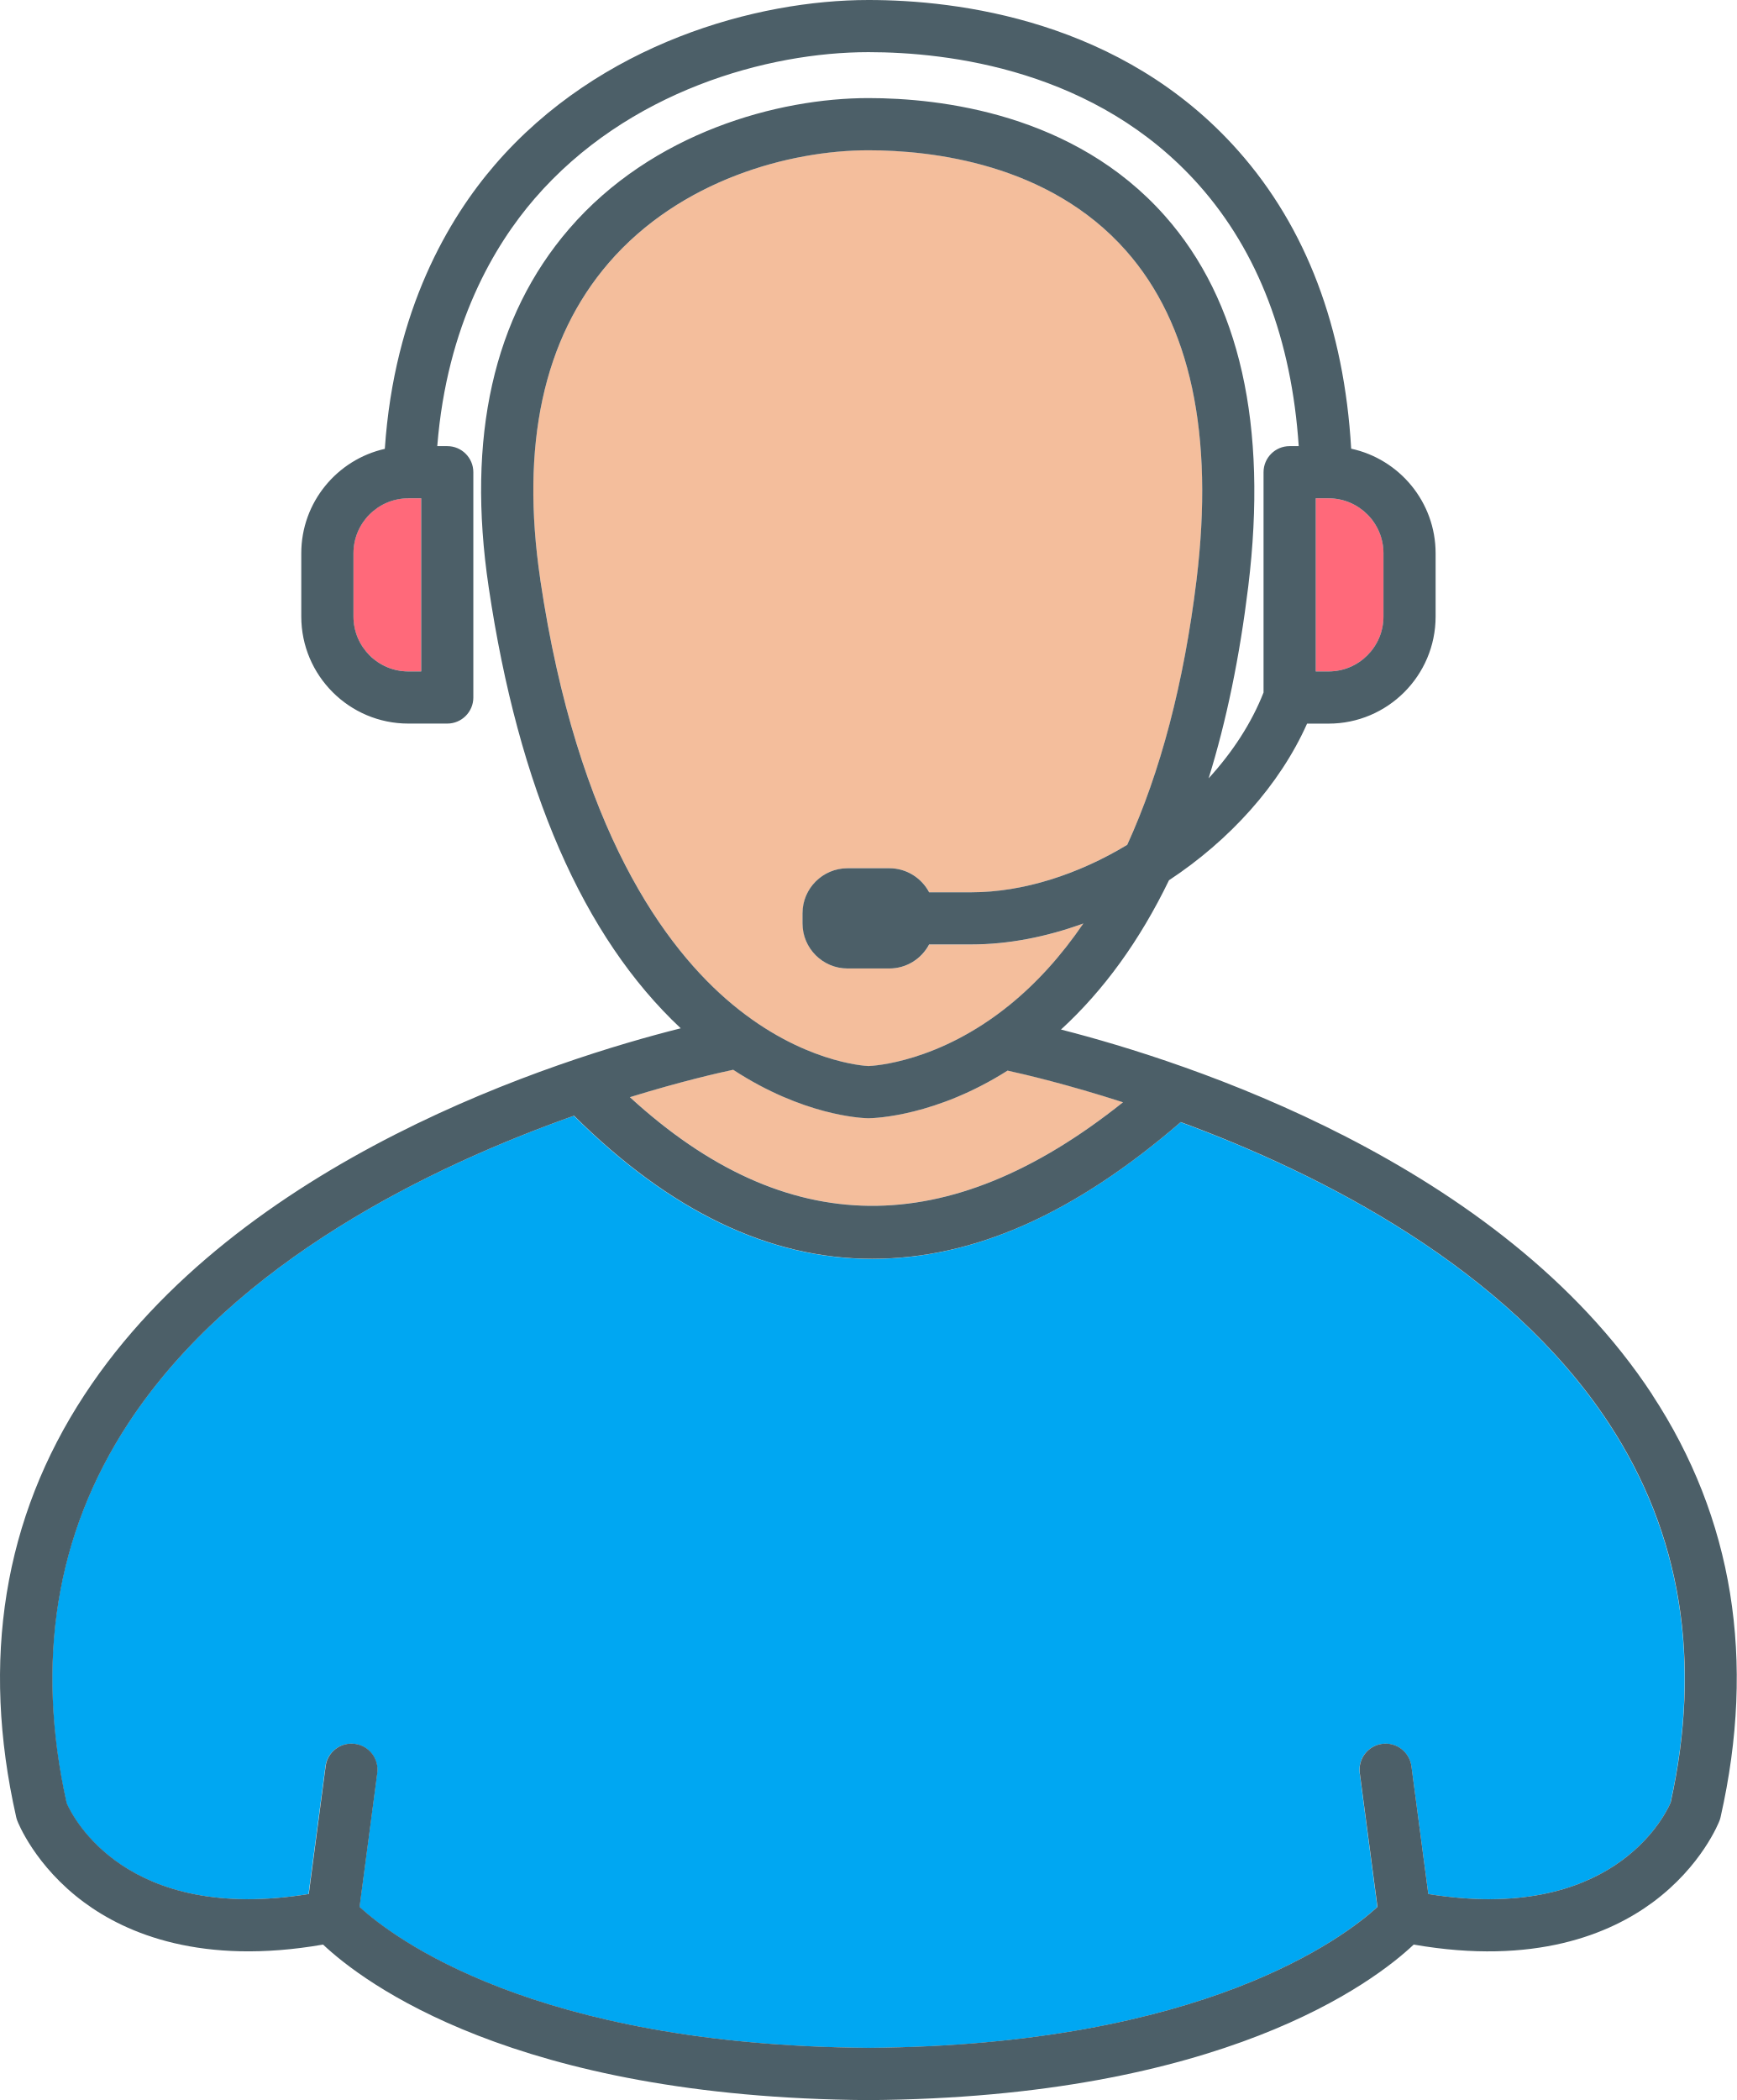
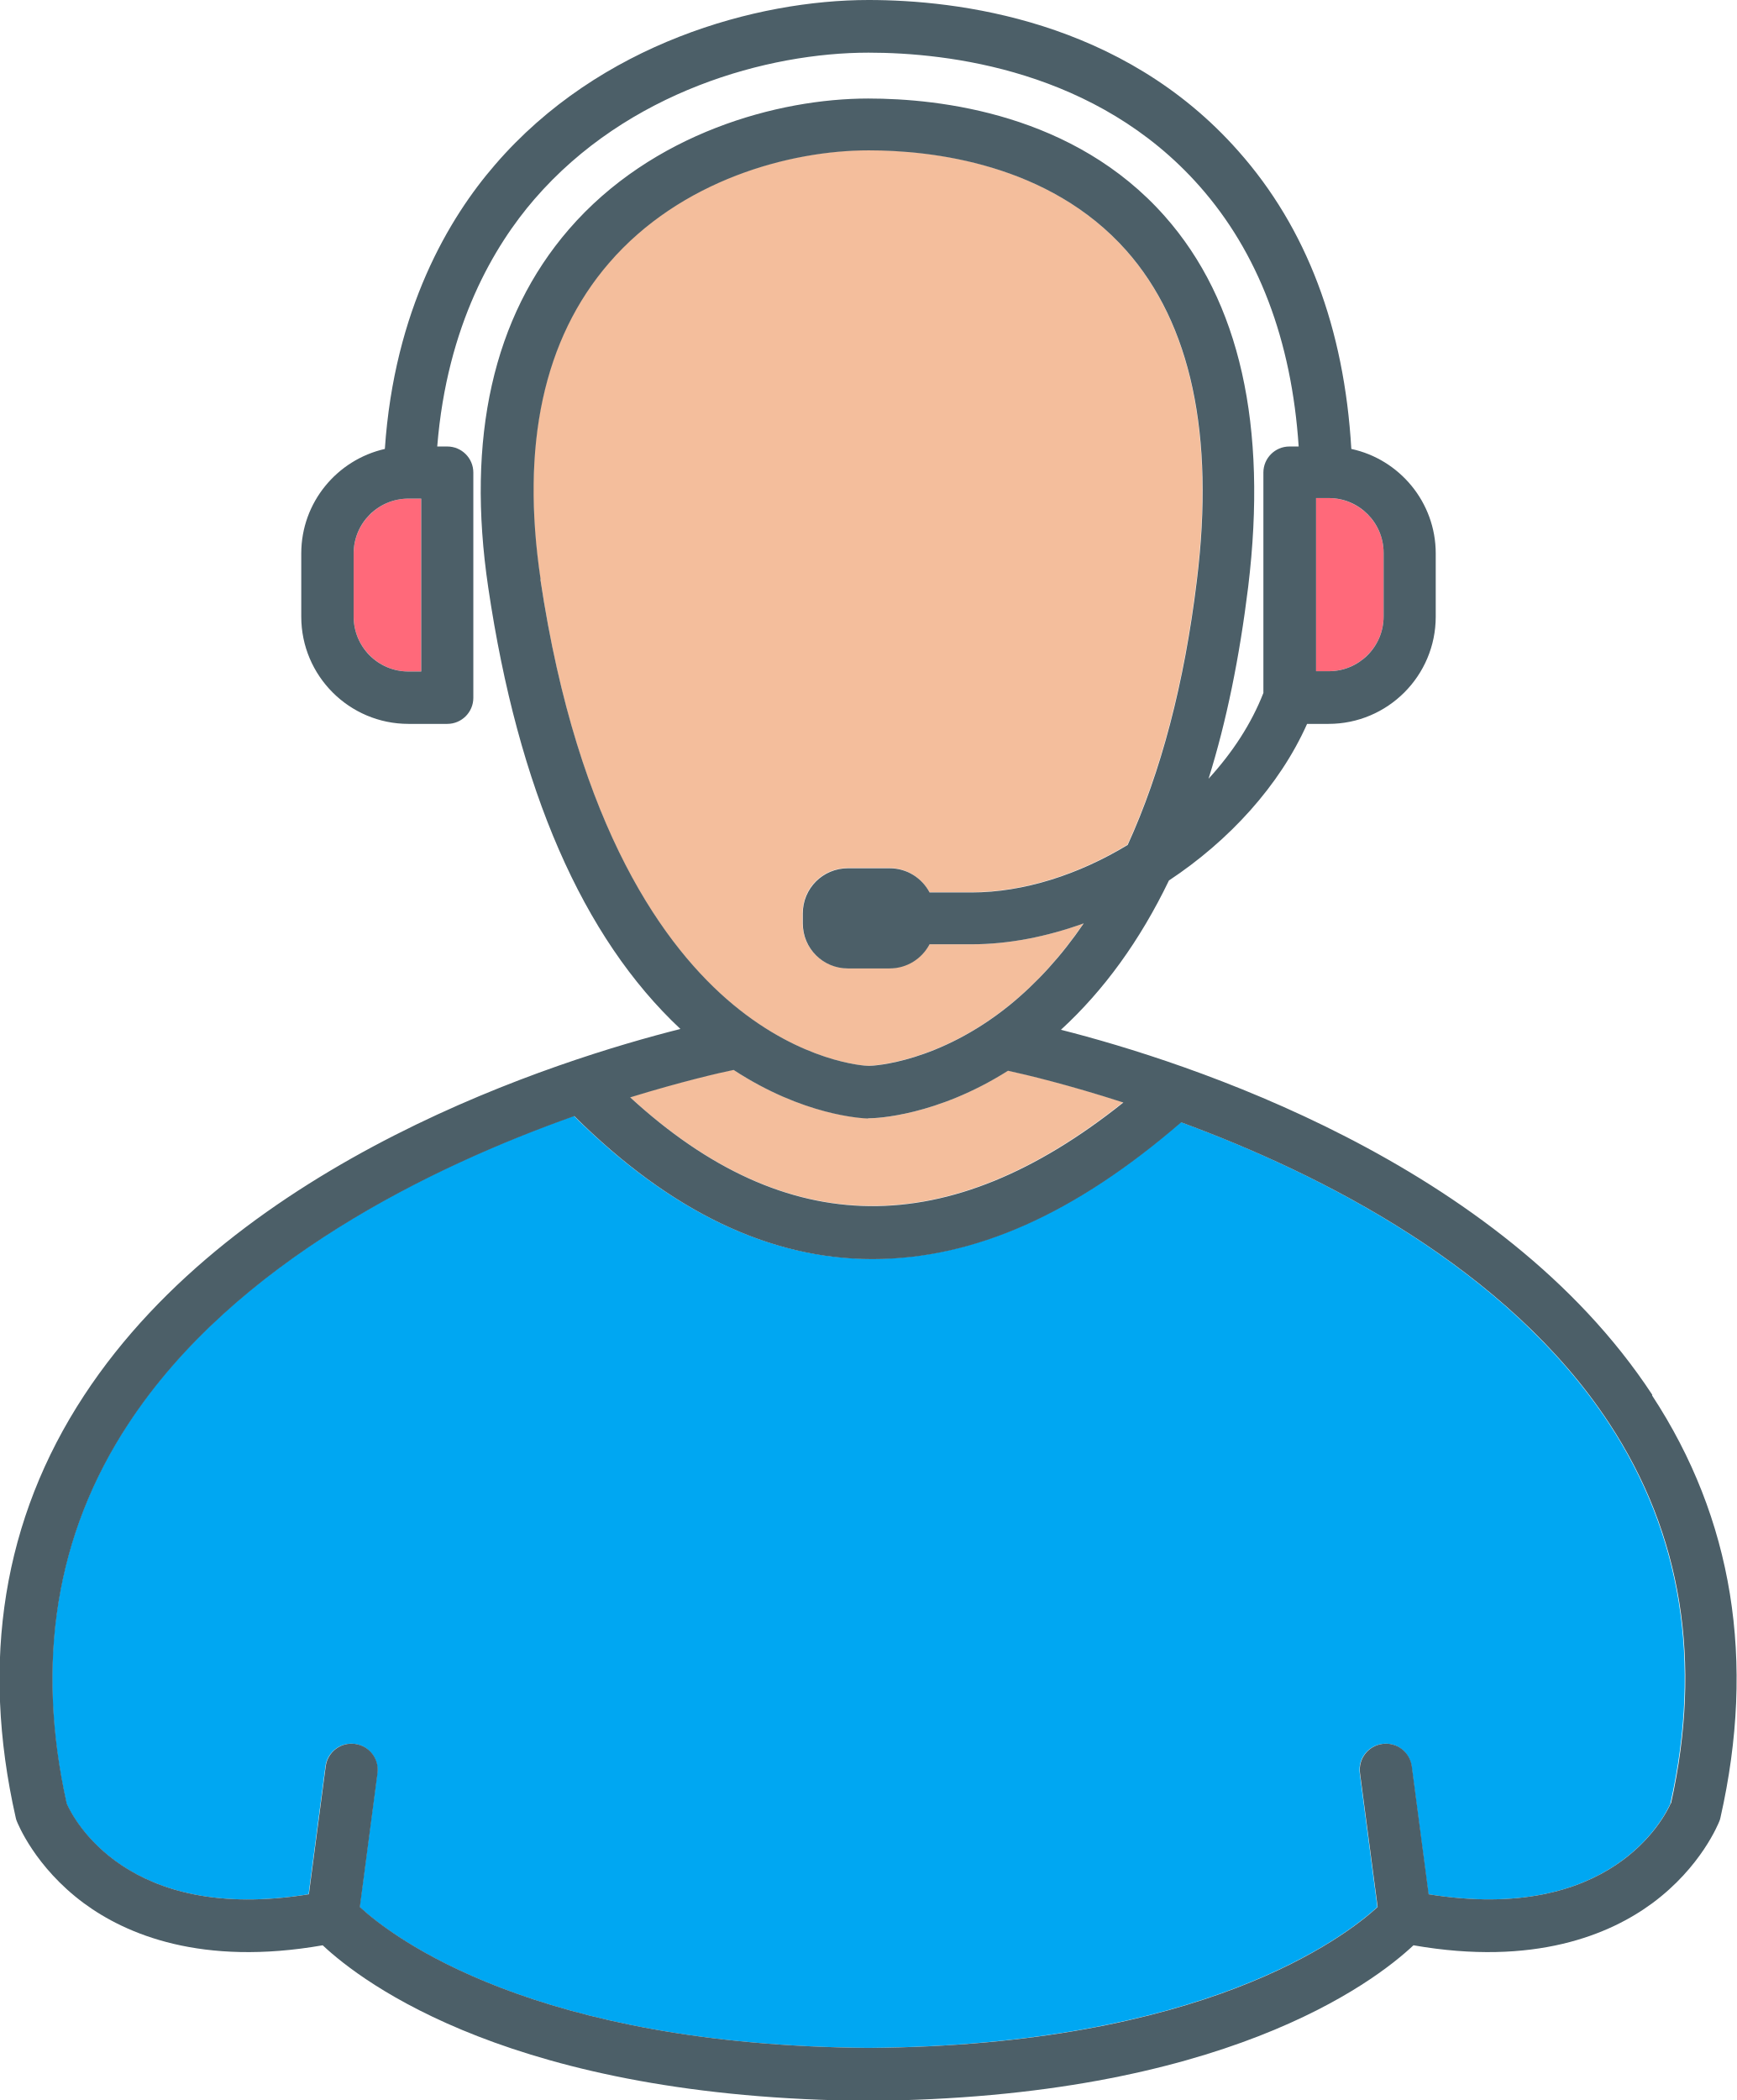
- <svg xmlns="http://www.w3.org/2000/svg" id="Layer_2" data-name="Layer 2" viewBox="0 0 330.8 399.93">
+ <svg xmlns="http://www.w3.org/2000/svg" id="Layer_2" data-name="Layer 2" viewBox="0 0 64 77.37">
  <defs>
    <style>
      .cls-1 {
        fill: #00a7f2;
      }

      .cls-2 {
        fill: #ff697a;
      }

      .cls-3 {
        fill: #4c5f68;
      }

      .cls-4 {
        fill: #f4be9c;
      }
    </style>
  </defs>
  <g id="Layer_1-2" data-name="Layer 1">
    <g>
-       <path class="cls-2" d="m80.22,94.9v32.97h-2.45c-5.76,0-10.46-4.69-10.46-10.46v-12.06c0-5.76,4.69-10.46,10.46-10.46h2.45Z" />
-       <path class="cls-2" d="m263.5,105.35v12.06c0,5.76-4.69,10.46-10.47,10.46h-2.45v-32.97h2.45c5.77,0,10.47,4.69,10.47,10.46Z" />
-       <path class="cls-4" d="m213.89,209.91c-33.34,26.62-64.18,26.29-93.91-.97,9.9-3.07,17.16-4.69,19.67-5.23,13.29,8.69,24.34,9.2,25.62,9.24h.24c1.23-.02,12.75-.42,26.41-9.08,3.35.73,11.42,2.63,21.98,6.03Z" />
-       <path class="cls-1" d="m318.13,343.41c-1.25,2.82-11.47,22.91-46.1,17.3l-3.22-24.32c-.35-2.72-2.84-4.63-5.58-4.28-2.72.36-4.63,2.86-4.27,5.58l3.36,25.49c-6.21,5.7-33.13,26.39-96.93,26.83-63.84-.45-90.76-21.16-96.93-26.83l3.37-25.49c.36-2.72-1.55-5.22-4.27-5.58-2.72-.35-5.22,1.56-5.58,4.28l-3.22,24.32c-34.72,5.63-44.9-14.59-46.09-17.28-6.01-26.98-2.07-51.32,11.72-72.34,20.28-30.93,57.94-49.04,84.9-58.6,18.25,18.15,37.21,27.26,56.75,27.26s38.74-8.7,58.81-26.04c26.65,9.83,62.1,27.71,81.56,57.38,13.78,21.02,17.73,45.36,11.72,72.33Z" />
-       <path class="cls-4" d="m227.89,110.48c-2.38,19.57-6.84,36.51-13.19,50.4-9.31,5.62-19.81,9.05-29.7,9.05h-8.02c-1.44-2.72-4.31-4.58-7.59-4.58h-7.96c-4.73,0-8.58,3.85-8.58,8.58v1.93c0,4.73,3.85,8.58,8.58,8.58h7.96c3.28,0,6.15-1.85,7.59-4.57h8.02c7.08,0,14.33-1.44,21.34-4-4.2,6.17-8.93,11.4-14.16,15.62-13.44,10.84-25.8,11.5-26.76,11.54-.92-.04-12.7-.78-25.85-11.67-12.81-10.63-29.59-33.3-36.67-81-3.8-25.58.58-45.86,13.03-60.29,13.65-15.82,34.49-21.46,49.47-21.46,12.01,0,34.33,2.48,49.04,19.09,12.31,13.91,16.84,35.03,13.45,62.78Z" />
-       <path class="cls-3" d="m314.69,265.61c-29.09-44.32-88.81-63.46-112.62-69.54,8.15-7.47,15.02-16.96,20.57-28.43,11.49-7.58,21.07-18.09,26.3-29.83h4.09c11.25,0,20.39-9.15,20.39-20.39v-12.05c0-9.76-6.9-17.94-16.08-19.92-1.34-23.03-8.55-42.09-21.48-56.7C213.71,3.73,182.21,0,165.4,0c-21.3,0-51.18,8.24-71.14,31.38-8.71,10.1-19.17,27.55-20.97,54.1-9.09,2.05-15.91,10.18-15.91,19.88v12.05c0,11.25,9.15,20.39,20.39,20.39h7.41c2.74,0,4.97-2.22,4.97-4.97v-42.9c0-2.74-2.22-4.97-4.97-4.97h-1.9c1.84-23.17,10.93-38.31,18.51-47.1,17.76-20.59,44.51-27.93,63.61-27.93,15.14,0,43.45,3.3,63.02,25.39,11.22,12.68,17.57,29.36,18.93,49.64h-1.73c-2.74,0-4.97,2.22-4.97,4.97v41.95c-2.28,5.82-5.91,11.37-10.46,16.35,3.39-10.92,5.91-23.11,7.55-36.56,3.74-30.7-1.6-54.44-15.88-70.56-17.28-19.52-42.8-22.43-56.47-22.43-17.17,0-41.16,6.54-56.99,24.9-14.42,16.72-19.58,39.67-15.33,68.23,5.7,38.4,18,66.62,36.58,84.02-23.15,5.82-84.07,24.87-113.54,69.78-15.41,23.48-19.79,50.54-13.03,80.42.05.23.12.46.2.68.13.35,3.39,8.68,12.75,15.59,8.07,5.96,22.43,12.04,45.5,8.03,7.6,7.15,36.41,29.16,103.83,29.62h.06c67.42-.46,96.24-22.46,103.83-29.62,23.07,4.02,37.43-2.07,45.5-8.03,9.36-6.91,12.62-15.24,12.75-15.59.08-.22.15-.45.2-.68,6.76-29.88,2.38-56.94-13.03-80.42ZM80.22,127.87h-2.44c-5.77,0-10.46-4.69-10.46-10.46v-12.05c0-5.77,4.69-10.46,10.46-10.46h2.44v32.97Zm183.27-22.51v12.05c0,5.77-4.69,10.46-10.46,10.46h-2.44v-32.97h2.44c5.77,0,10.46,4.69,10.46,10.46Zm-98.23,107.6s.1,0,.14,0c.03,0,.06,0,.09,0,1.23-.02,12.76-.42,26.41-9.07,3.35.73,11.42,2.63,21.98,6.03-33.34,26.62-64.18,26.29-93.91-.97,9.9-3.06,17.17-4.69,19.67-5.22,13.29,8.69,24.35,9.2,25.62,9.23Zm-62.36-102.61c-3.8-25.57.59-45.85,13.03-60.28,13.64-15.82,34.5-21.45,49.47-21.45,12,0,34.33,2.48,49.03,19.09,12.31,13.9,16.84,35.02,13.45,62.78-2.39,19.58-6.85,36.51-13.19,50.4-9.31,5.62-19.81,9.04-29.71,9.04h-8.02c-1.44-2.72-4.3-4.58-7.58-4.58h-7.96c-4.73,0-8.58,3.85-8.58,8.58v1.93c0,4.73,3.85,8.58,8.58,8.58h7.96c3.29,0,6.14-1.86,7.58-4.58h8.02c7.08,0,14.33-1.43,21.35-3.99-4.2,6.16-8.93,11.39-14.16,15.61-13.43,10.85-25.8,11.5-26.76,11.54-.91-.04-12.7-.78-25.85-11.68-12.82-10.62-29.59-33.3-36.67-81Zm215.23,233.06c-1.25,2.81-11.47,22.91-46.1,17.29l-3.21-24.33c-.36-2.72-2.85-4.63-5.57-4.27-2.72.36-4.63,2.85-4.27,5.57l3.37,25.49c-6.21,5.7-33.14,26.39-96.93,26.83-63.84-.44-90.76-21.16-96.93-26.83l3.37-25.49c.36-2.72-1.55-5.22-4.27-5.57-2.72-.36-5.22,1.55-5.57,4.27l-3.21,24.33c-34.73,5.63-44.91-14.59-46.1-17.29-6.01-26.98-2.07-51.31,11.72-72.34,20.28-30.93,57.95-49.04,84.9-58.59,18.26,18.15,37.21,27.25,56.75,27.25s38.74-8.7,58.8-26.04c26.65,9.84,62.1,27.72,81.56,57.39,13.79,21.02,17.73,45.35,11.72,72.33Z" />
+       <path class="cls-2" d="m15.52,18.36v6.38h-.47c-1.11,0-2.02-.91-2.02-2.02v-2.33c0-1.11.91-2.02,2.02-2.02h.47Z" />
+       <path class="cls-2" d="m50.98,20.38v2.33c0,1.11-.91,2.02-2.03,2.02h-.47v-6.38h.47c1.12,0,2.03.91,2.03,2.02Z" />
+       <path class="cls-4" d="m41.38,40.61c-6.45,5.15-12.42,5.09-18.17-.19,1.91-.59,3.32-.91,3.81-1.01,2.57,1.68,4.71,1.78,4.96,1.79h.05c.24,0,2.47-.08,5.11-1.76.65.14,2.21.51,4.25,1.17Z" />
+       <path class="cls-1" d="m61.55,66.44c-.24.55-2.22,4.43-8.92,3.35l-.62-4.71c-.07-.53-.55-.9-1.08-.83-.53.07-.9.55-.83,1.08l.65,4.93c-1.2,1.1-6.41,5.1-18.75,5.19-12.35-.09-17.56-4.09-18.75-5.19l.65-4.93c.07-.53-.3-1.01-.83-1.08-.53-.07-1.01.3-1.08.83l-.62,4.71c-6.72,1.09-8.69-2.82-8.92-3.34-1.16-5.22-.4-9.93,2.27-14,3.92-5.98,11.21-9.49,16.42-11.34,3.53,3.51,7.2,5.27,10.98,5.27s7.5-1.68,11.38-5.04c5.16,1.9,12.01,5.36,15.78,11.1,2.67,4.07,3.43,8.78,2.27,13.99Z" />
+       <path class="cls-4" d="m44.09,21.37c-.46,3.79-1.32,7.06-2.55,9.75-1.8,1.09-3.83,1.75-5.75,1.75h-1.55c-.28-.53-.83-.89-1.47-.89h-1.54c-.92,0-1.66.74-1.66,1.66v.37c0,.92.74,1.66,1.66,1.66h1.54c.63,0,1.19-.36,1.47-.88h1.55c1.37,0,2.77-.28,4.13-.77-.81,1.19-1.73,2.21-2.74,3.02-2.6,2.1-4.99,2.22-5.18,2.23-.18,0-2.46-.15-5-2.26-2.48-2.06-5.72-6.44-7.09-15.67-.74-4.95.11-8.87,2.52-11.66,2.64-3.06,6.67-4.15,9.57-4.15,2.32,0,6.64.48,9.49,3.69,2.38,2.69,3.26,6.78,2.6,12.15Z" />
+       <path class="cls-3" d="m60.88,51.39c-5.63-8.58-17.18-12.28-21.79-13.45,1.58-1.45,2.91-3.28,3.98-5.5,2.22-1.47,4.08-3.5,5.09-5.77h.79c2.18,0,3.95-1.77,3.95-3.95v-2.33c0-1.89-1.34-3.47-3.11-3.85-.26-4.46-1.65-8.14-4.16-10.97C41.35.72,35.25,0,32,0c-4.12,0-9.9,1.59-13.76,6.07-1.69,1.95-3.71,5.33-4.06,10.47-1.76.4-3.08,1.97-3.08,3.85v2.33c0,2.18,1.77,3.95,3.95,3.95h1.43c.53,0,.96-.43.96-.96v-8.3c0-.53-.43-.96-.96-.96h-.37c.36-4.48,2.11-7.41,3.58-9.11,3.44-3.98,8.61-5.4,12.31-5.4,2.93,0,8.41.64,12.19,4.91,2.17,2.45,3.4,5.68,3.66,9.6h-.34c-.53,0-.96.43-.96.96v8.12c-.44,1.13-1.14,2.2-2.02,3.16.66-2.11,1.14-4.47,1.46-7.07.72-5.94-.31-10.53-3.07-13.65-3.34-3.78-8.28-4.34-10.93-4.34-3.32,0-7.96,1.27-11.03,4.82-2.79,3.23-3.79,7.68-2.97,13.2,1.1,7.43,3.48,12.89,7.08,16.26-4.48,1.13-16.27,4.81-21.97,13.5-2.98,4.54-3.83,9.78-2.52,15.56.01.04.02.09.04.13.03.07.66,1.68,2.47,3.02,1.56,1.15,4.34,2.33,8.8,1.55,1.47,1.38,7.05,5.64,20.09,5.73h.01c13.04-.09,18.62-4.35,20.09-5.73,4.46.78,7.24-.4,8.8-1.55,1.81-1.34,2.44-2.95,2.47-3.02.02-.04.03-.09.04-.13,1.31-5.78.46-11.02-2.52-15.56ZM15.52,24.74h-.47c-1.12,0-2.02-.91-2.02-2.02v-2.33c0-1.12.91-2.02,2.02-2.02h.47v6.38Zm35.46-4.36v2.33c0,1.12-.91,2.02-2.02,2.02h-.47v-6.38h.47c1.12,0,2.02.91,2.02,2.02Zm-19,20.82s.02,0,.03,0c0,0,.01,0,.02,0,.24,0,2.47-.08,5.11-1.75.65.14,2.21.51,4.25,1.17-6.45,5.15-12.42,5.09-18.17-.19,1.92-.59,3.32-.91,3.81-1.01,2.57,1.68,4.71,1.78,4.96,1.79Zm-12.06-19.85c-.74-4.95.11-8.87,2.52-11.66,2.64-3.06,6.67-4.15,9.57-4.15,2.32,0,6.64.48,9.49,3.69,2.38,2.69,3.26,6.78,2.6,12.15-.46,3.79-1.32,7.06-2.55,9.75-1.8,1.09-3.83,1.75-5.75,1.75h-1.55c-.28-.53-.83-.89-1.47-.89h-1.54c-.92,0-1.66.74-1.66,1.66v.37c0,.92.74,1.66,1.66,1.66h1.54c.64,0,1.19-.36,1.47-.89h1.55c1.37,0,2.77-.28,4.13-.77-.81,1.19-1.73,2.2-2.74,3.02-2.6,2.1-4.99,2.23-5.18,2.23-.18,0-2.46-.15-5-2.26-2.48-2.06-5.72-6.44-7.1-15.67Zm41.64,45.09c-.24.54-2.22,4.43-8.92,3.35l-.62-4.71c-.07-.53-.55-.9-1.08-.83-.53.07-.9.55-.83,1.08l.65,4.93c-1.2,1.1-6.41,5.11-18.75,5.19-12.35-.09-17.56-4.09-18.75-5.19l.65-4.93c.07-.53-.3-1.01-.83-1.08-.53-.07-1.01.3-1.08.83l-.62,4.71c-6.72,1.09-8.69-2.82-8.92-3.34-1.16-5.22-.4-9.93,2.27-13.99,3.92-5.98,11.21-9.49,16.43-11.34,3.53,3.51,7.2,5.27,10.98,5.27s7.49-1.68,11.38-5.04c5.16,1.9,12.02,5.36,15.78,11.1,2.67,4.07,3.43,8.77,2.27,13.99Z" />
    </g>
  </g>
</svg>
